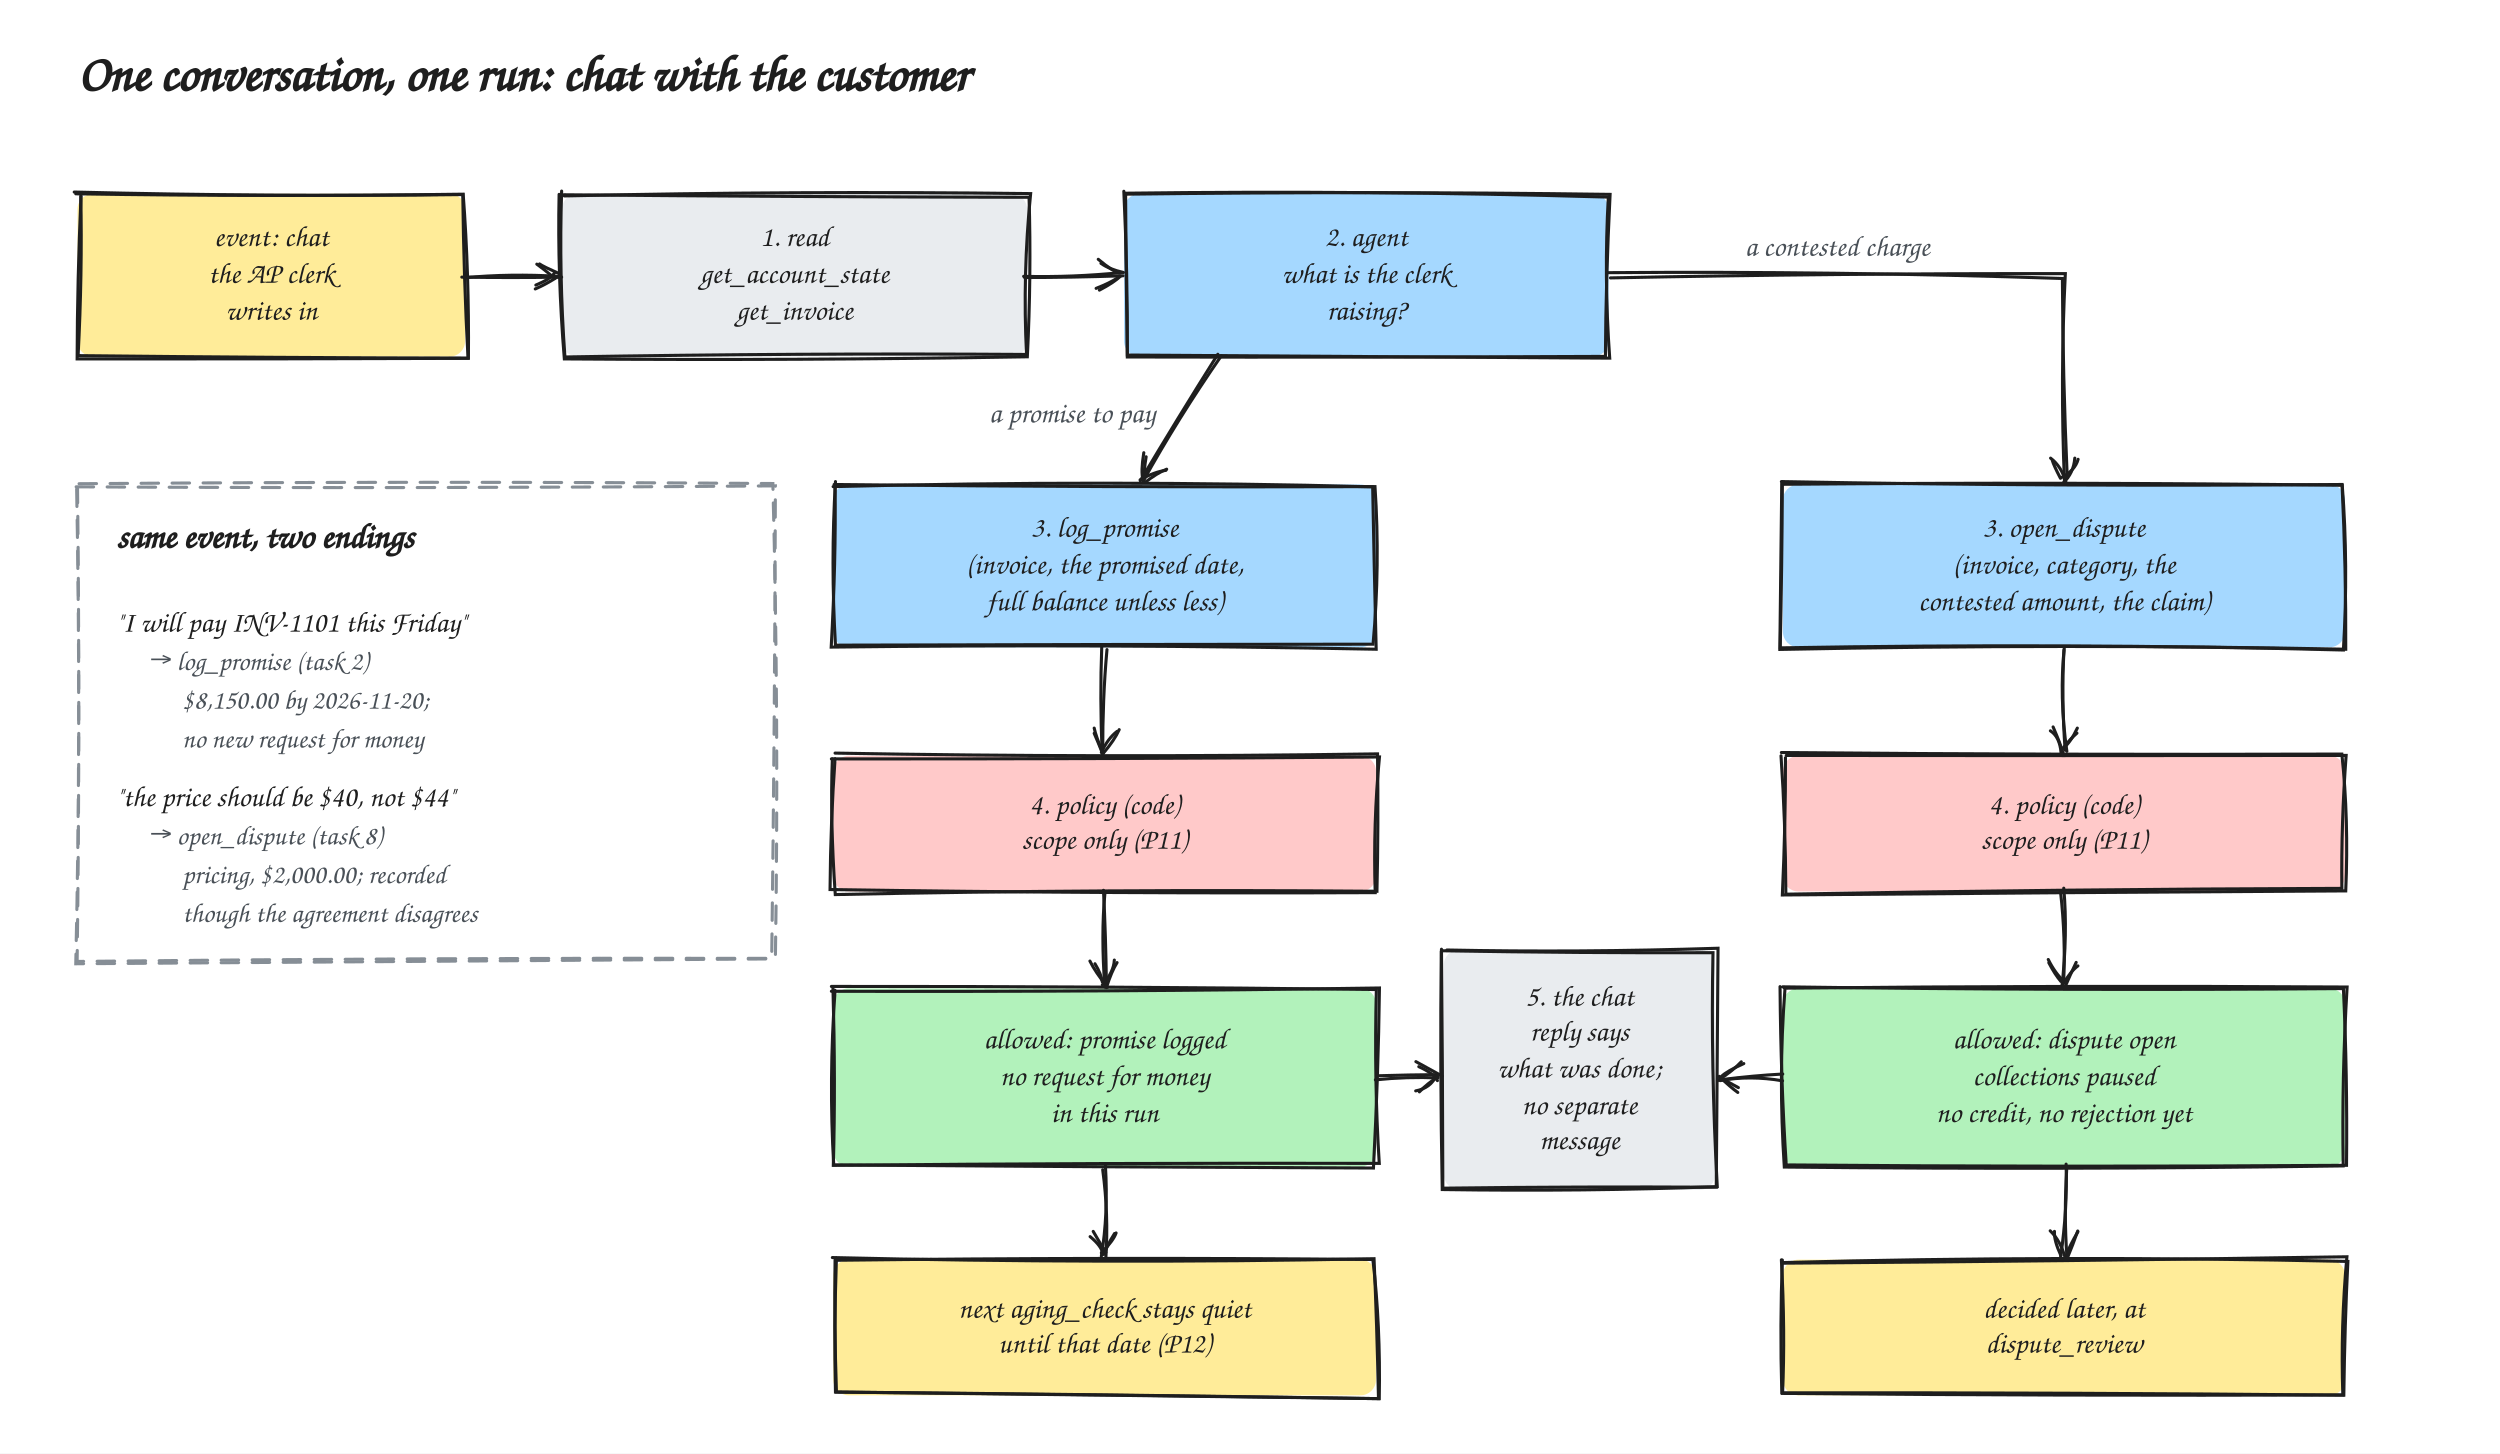
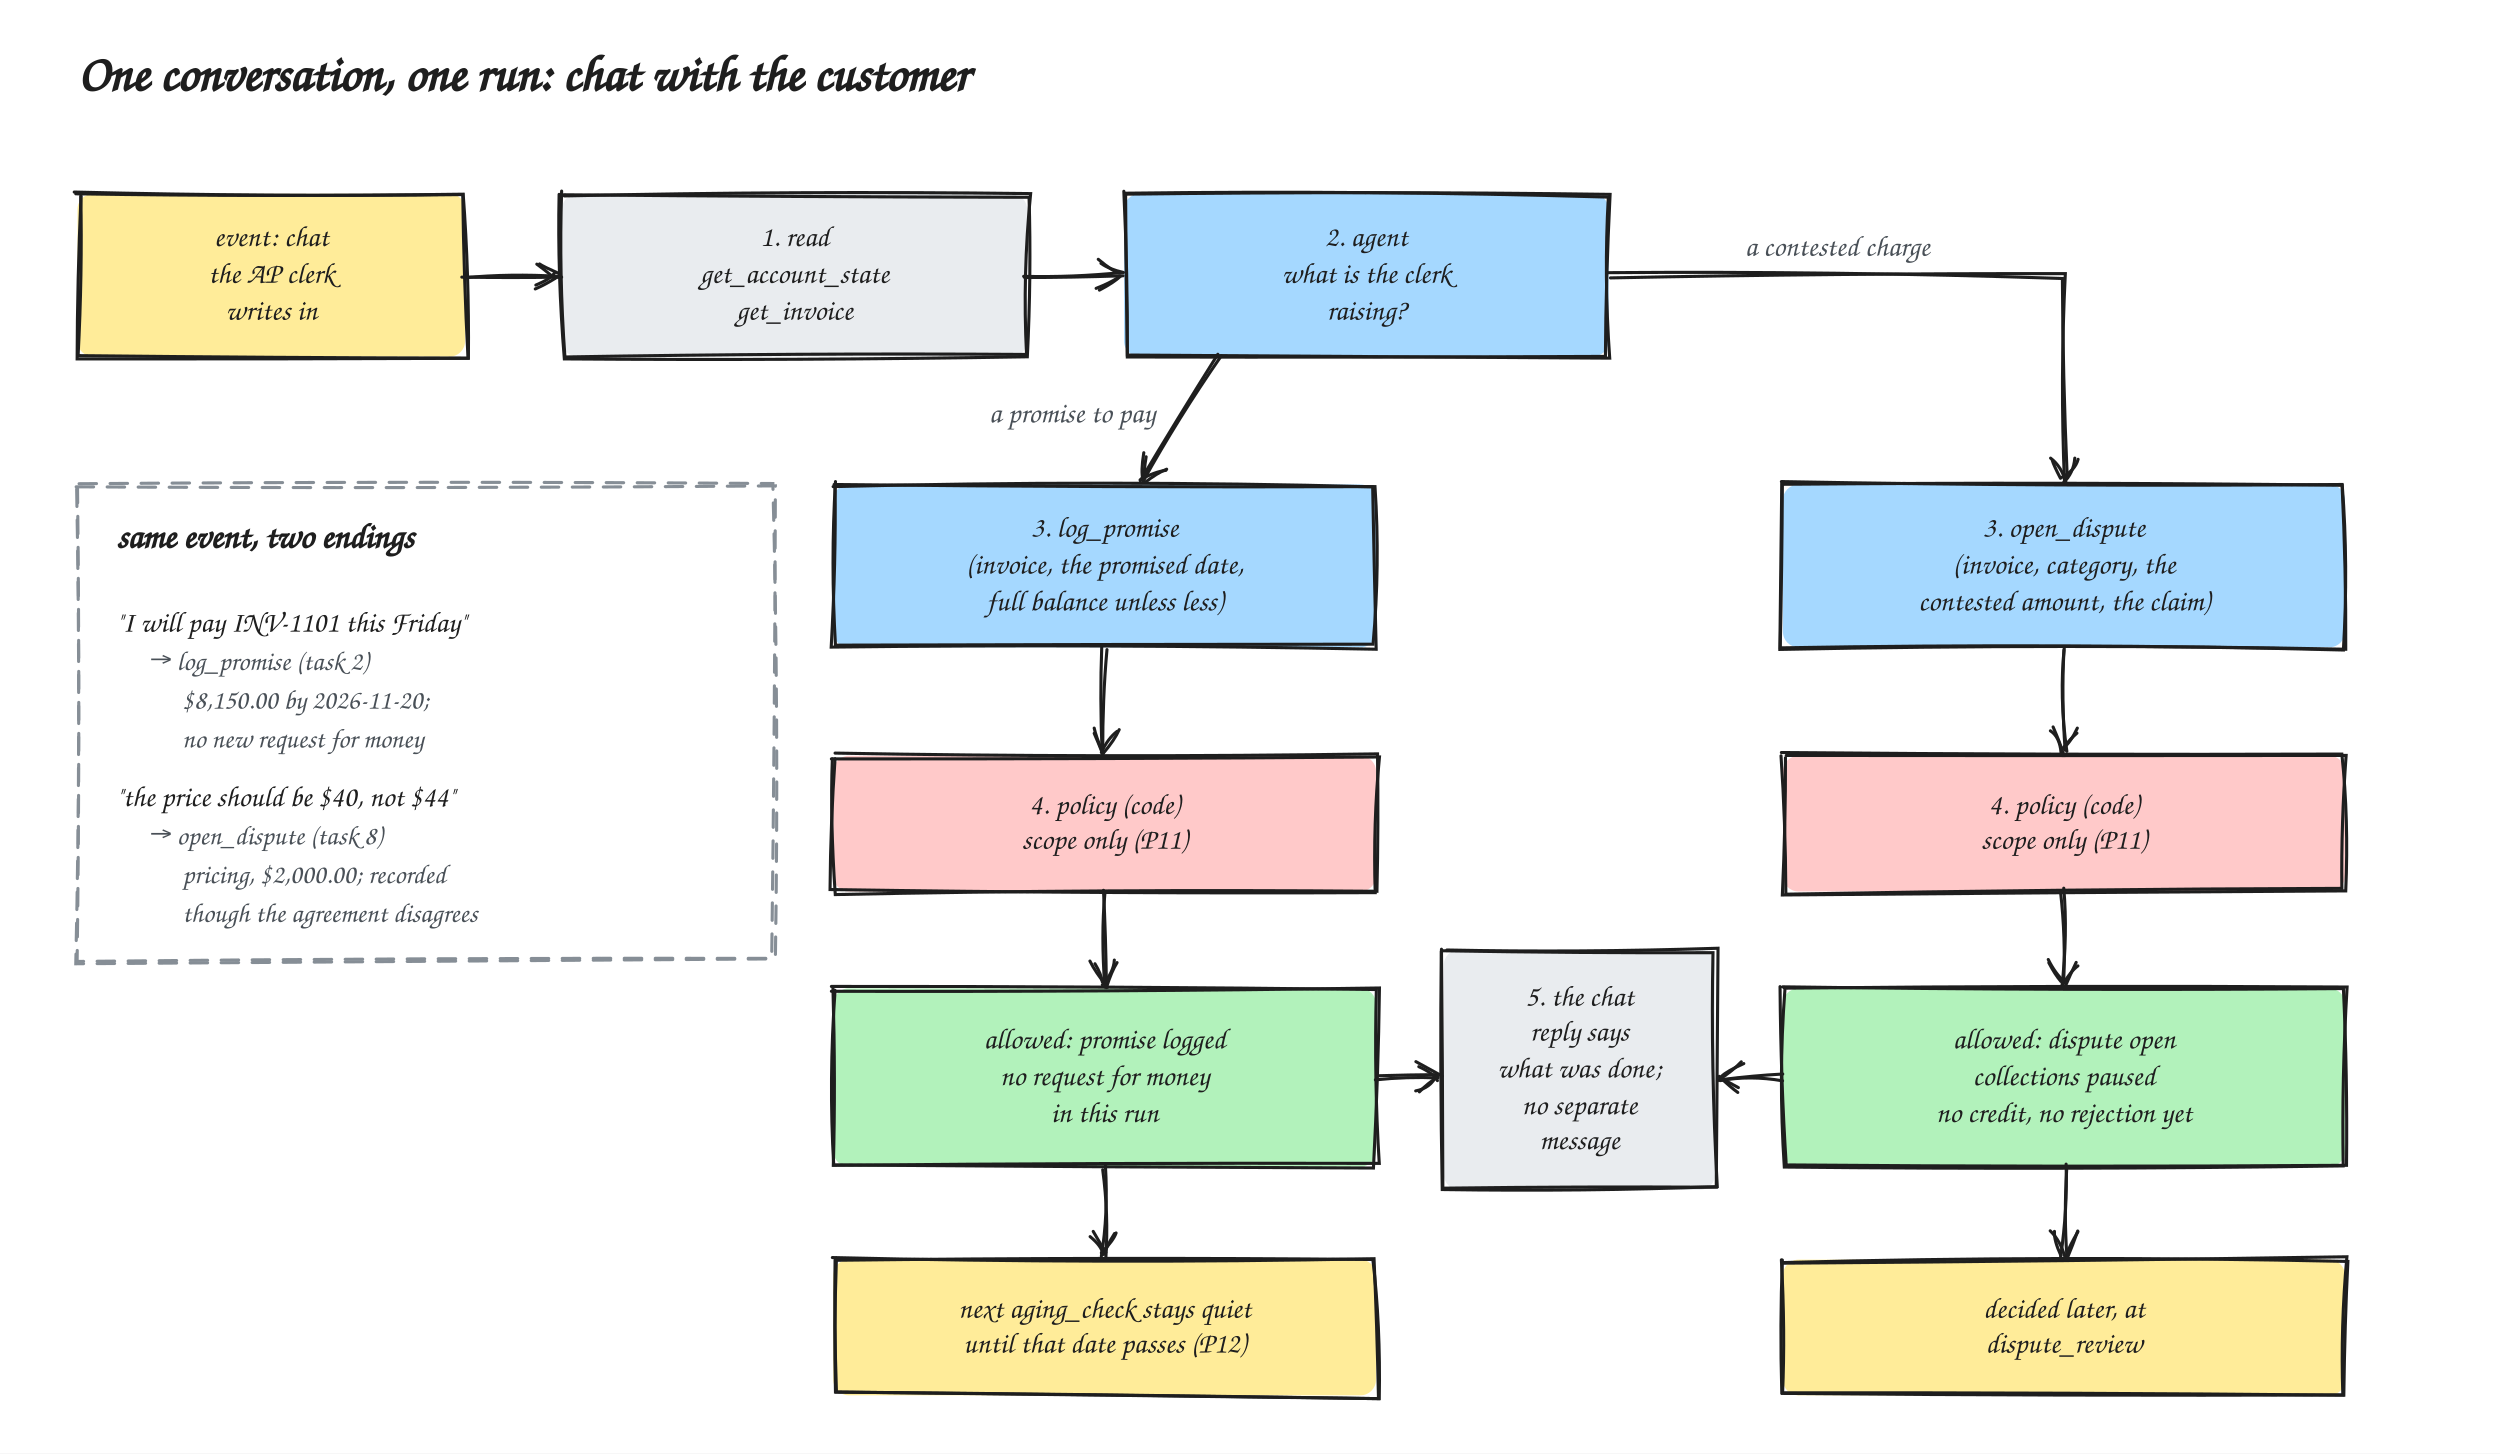
<svg xmlns="http://www.w3.org/2000/svg" viewBox="0 0 1290 750" font-family="Excalifont, Virgil, 'Chalkboard SE', 'Comic Sans MS', 'Segoe Print', cursive">
  <rect width="1290" height="750" fill="#ffffff" />
  <text x="40" y="40" font-size="26" text-anchor="start" dominant-baseline="middle" fill="#1e1e1e" font-weight="bold">One conversation, one run: chat with the customer</text>
  <rect x="40" y="100" width="200" height="84" rx="8" fill="#ffec99" />
  <path d="M39.1,100.0 Q138.3,101.6 239.0,100.2 Q242.1,141.5 241.7,184.8 Q140.2,184.6 40.3,183.5 Q42.5,141.5 41.7,101.3" fill="none" stroke="#1e1e1e" stroke-width="1.6" stroke-linecap="round" />
  <path d="M38.3,99.1 Q139.9,101.6 238.8,100.4 Q239.3,143.4 241.5,184.9 Q138.5,185.3 39.8,185.2 Q39.9,144.0 41.8,101.2" fill="none" stroke="#1e1e1e" stroke-width="1.6" stroke-linecap="round" />
  <text x="140.0" y="123" font-size="15" text-anchor="middle" dominant-baseline="middle" fill="#1e1e1e" font-weight="normal">event: chat</text>
  <text x="140.0" y="142" font-size="15" text-anchor="middle" dominant-baseline="middle" fill="#1e1e1e" font-weight="normal">the AP clerk</text>
  <text x="140.0" y="161" font-size="15" text-anchor="middle" dominant-baseline="middle" fill="#1e1e1e" font-weight="normal">writes in</text>
  <rect x="290" y="100" width="240" height="84" rx="8" fill="#e9ecef" />
  <path d="M291.2,101.1 Q410.5,98.4 531.8,99.9 Q527.6,141.7 529.7,182.9 Q412.3,182.1 291.5,184.2 Q288.4,141.3 289.8,98.6" fill="none" stroke="#1e1e1e" stroke-width="1.6" stroke-linecap="round" />
  <path d="M290.9,100.5 Q412.4,101.6 531.0,101.8 Q532.2,142.7 530.1,184.1 Q411.6,186.1 291.2,185.2 Q287.6,141.6 288.5,100.3" fill="none" stroke="#1e1e1e" stroke-width="1.6" stroke-linecap="round" />
  <text x="410.0" y="123" font-size="15" text-anchor="middle" dominant-baseline="middle" fill="#1e1e1e" font-weight="normal">1. read</text>
  <text x="410.0" y="142" font-size="15" text-anchor="middle" dominant-baseline="middle" fill="#1e1e1e" font-weight="normal">get_account_state</text>
  <text x="410.0" y="161" font-size="15" text-anchor="middle" dominant-baseline="middle" fill="#1e1e1e" font-weight="normal">get_invoice</text>
  <rect x="580" y="100" width="250" height="84" rx="8" fill="#a5d8ff" />
  <path d="M580.3,100.2 Q706.8,98.6 830.8,100.3 Q828.6,144.4 828.4,183.9 Q705.2,184.5 581.7,184.2 Q581.9,141.0 579.9,98.7" fill="none" stroke="#1e1e1e" stroke-width="1.6" stroke-linecap="round" />
  <path d="M580.5,99.7 Q706.4,98.1 829.9,101.7 Q827.6,142.8 830.6,184.8 Q705.3,184.0 581.7,183.2 Q581.0,142.8 580.8,99.9" fill="none" stroke="#1e1e1e" stroke-width="1.6" stroke-linecap="round" />
  <text x="705.0" y="123" font-size="15" text-anchor="middle" dominant-baseline="middle" fill="#1e1e1e" font-weight="normal">2. agent</text>
  <text x="705.0" y="142" font-size="15" text-anchor="middle" dominant-baseline="middle" fill="#1e1e1e" font-weight="normal">what is the clerk</text>
  <text x="705.0" y="161" font-size="15" text-anchor="middle" dominant-baseline="middle" fill="#1e1e1e" font-weight="normal">raising?</text>
  <path d="M238.3,143.0 Q262.9,143.4 289.8,143.0" fill="none" stroke="#1e1e1e" stroke-width="1.6" stroke-linecap="round" />
  <path d="M239.7,143.3 Q263.4,141.1 288.3,142.6" fill="none" stroke="#1e1e1e" stroke-width="1.6" stroke-linecap="round" />
  <path d="M288.7,142.2 Q282.0,146.6 276.2,149.1" fill="none" stroke="#1e1e1e" stroke-width="1.6" stroke-linecap="round" />
  <path d="M286.2,140.7 Q284.3,143.9 276.5,147.1" fill="none" stroke="#1e1e1e" stroke-width="1.6" stroke-linecap="round" />
  <path d="M289.0,141.4 Q280.2,137.5 278.4,136.2" fill="none" stroke="#1e1e1e" stroke-width="1.6" stroke-linecap="round" />
  <path d="M286.2,143.6 Q280.3,138.6 277.0,136.3" fill="none" stroke="#1e1e1e" stroke-width="1.6" stroke-linecap="round" />
  <path d="M528.7,143.2 Q552.9,143.2 579.5,142.3" fill="none" stroke="#1e1e1e" stroke-width="1.6" stroke-linecap="round" />
  <path d="M528.2,142.6 Q553.7,143.2 579.0,140.6" fill="none" stroke="#1e1e1e" stroke-width="1.6" stroke-linecap="round" />
  <path d="M578.2,142.5 Q574.6,145.9 567.3,149.7" fill="none" stroke="#1e1e1e" stroke-width="1.6" stroke-linecap="round" />
  <path d="M576.8,143.3 Q572.8,146.0 565.6,148.8" fill="none" stroke="#1e1e1e" stroke-width="1.6" stroke-linecap="round" />
  <path d="M577.7,140.9 Q574.6,140.4 566.7,133.8" fill="none" stroke="#1e1e1e" stroke-width="1.6" stroke-linecap="round" />
  <path d="M579.7,140.6 Q572.5,139.0 568.1,135.9" fill="none" stroke="#1e1e1e" stroke-width="1.6" stroke-linecap="round" />
  <rect x="430" y="250" width="280" height="84" rx="8" fill="#a5d8ff" />
  <path d="M430.4,250.0 Q572.4,251.6 709.5,251.1 Q712.2,291.9 708.5,332.4 Q572.3,332.5 431.1,332.9 Q428.6,290.3 431.1,248.5" fill="none" stroke="#1e1e1e" stroke-width="1.6" stroke-linecap="round" />
  <path d="M429.9,251.1 Q570.1,247.5 708.3,251.2 Q709.0,289.9 710.1,335.0 Q569.0,332.2 428.9,333.9 Q431.4,289.9 430.9,250.7" fill="none" stroke="#1e1e1e" stroke-width="1.6" stroke-linecap="round" />
  <text x="570.0" y="273" font-size="15" text-anchor="middle" dominant-baseline="middle" fill="#1e1e1e" font-weight="normal">3. log_promise</text>
  <text x="570.0" y="292" font-size="15" text-anchor="middle" dominant-baseline="middle" fill="#1e1e1e" font-weight="normal">(invoice, the promised date,</text>
  <text x="570.0" y="311" font-size="15" text-anchor="middle" dominant-baseline="middle" fill="#1e1e1e" font-weight="normal">full balance unless less)</text>
  <path d="M630.2,183.6 Q607.7,216.0 589.7,248.6" fill="none" stroke="#1e1e1e" stroke-width="1.6" stroke-linecap="round" />
  <path d="M628.4,182.8 Q607.6,215.9 588.4,248.1" fill="none" stroke="#1e1e1e" stroke-width="1.6" stroke-linecap="round" />
  <path d="M589.8,247.4 Q588.6,243.6 590.2,233.6" fill="none" stroke="#1e1e1e" stroke-width="1.6" stroke-linecap="round" />
  <path d="M590.3,248.9 Q590.1,243.5 591.4,235.7" fill="none" stroke="#1e1e1e" stroke-width="1.6" stroke-linecap="round" />
  <path d="M588.3,247.6 Q595.8,243.4 601.6,242.7" fill="none" stroke="#1e1e1e" stroke-width="1.6" stroke-linecap="round" />
  <path d="M590.9,248.9 Q597.0,244.1 602.0,242.1" fill="none" stroke="#1e1e1e" stroke-width="1.6" stroke-linecap="round" />
  <text x="596" y="214" font-size="15" text-anchor="end" dominant-baseline="middle" fill="#495057" font-weight="normal">a promise to pay</text>
  <rect x="430" y="390" width="280" height="70" rx="8" fill="#ffc9c9" />
  <path d="M430.9,388.6 Q568.4,391.1 710.8,389.0 Q711.3,426.4 710.5,459.9 Q567.8,458.7 431.0,461.6 Q428.3,422.7 429.5,391.6" fill="none" stroke="#1e1e1e" stroke-width="1.6" stroke-linecap="round" />
  <path d="M429.0,391.6 Q571.4,391.7 711.8,390.6 Q708.5,424.7 709.6,460.6 Q569.3,461.2 428.3,459.0 Q428.6,423.4 430.9,391.4" fill="none" stroke="#1e1e1e" stroke-width="1.6" stroke-linecap="round" />
  <text x="570.0" y="416" font-size="15" text-anchor="middle" dominant-baseline="middle" fill="#1e1e1e" font-weight="normal">4. policy (code)</text>
  <text x="570.0" y="434" font-size="15" text-anchor="middle" dominant-baseline="middle" fill="#1e1e1e" font-weight="normal">scope only (P11)</text>
  <path d="M568.5,333.9 Q567.5,359.7 568.7,388.7" fill="none" stroke="#1e1e1e" stroke-width="1.6" stroke-linecap="round" />
  <path d="M571.2,335.2 Q568.9,360.5 569.0,388.6" fill="none" stroke="#1e1e1e" stroke-width="1.6" stroke-linecap="round" />
  <path d="M569.0,389.0 Q566.5,382.7 564.6,378.4" fill="none" stroke="#1e1e1e" stroke-width="1.6" stroke-linecap="round" />
  <path d="M569.2,388.8 Q565.5,380.0 564.6,375.7" fill="none" stroke="#1e1e1e" stroke-width="1.6" stroke-linecap="round" />
  <path d="M569.2,388.8 Q575.1,381.9 577.5,376.5" fill="none" stroke="#1e1e1e" stroke-width="1.6" stroke-linecap="round" />
  <path d="M568.3,388.2 Q571.7,381.0 576.4,377.4" fill="none" stroke="#1e1e1e" stroke-width="1.6" stroke-linecap="round" />
  <rect x="430" y="510" width="280" height="92" rx="8" fill="#b2f2bb" />
  <path d="M429.0,509.0 Q570.4,508.9 710.2,510.6 Q709.0,558.0 711.7,600.3 Q567.8,600.0 430.0,601.3 Q431.2,558.4 429.8,509.2" fill="none" stroke="#1e1e1e" stroke-width="1.6" stroke-linecap="round" />
  <path d="M429.0,511.5 Q571.6,511.9 711.8,509.8 Q711.2,555.2 708.7,602.7 Q569.4,602.2 430.2,601.1 Q427.6,557.2 430.9,511.0" fill="none" stroke="#1e1e1e" stroke-width="1.6" stroke-linecap="round" />
  <text x="570.0" y="537" font-size="15" text-anchor="middle" dominant-baseline="middle" fill="#1e1e1e" font-weight="normal">allowed: promise logged</text>
  <text x="570.0" y="556" font-size="15" text-anchor="middle" dominant-baseline="middle" fill="#1e1e1e" font-weight="normal">no request for money</text>
  <text x="570.0" y="575" font-size="15" text-anchor="middle" dominant-baseline="middle" fill="#1e1e1e" font-weight="normal">in this run</text>
  <path d="M569.4,459.4 Q570.6,483.4 570.9,508.1" fill="none" stroke="#1e1e1e" stroke-width="1.6" stroke-linecap="round" />
  <path d="M570.1,461.3 Q568.1,482.6 570.1,509.3" fill="none" stroke="#1e1e1e" stroke-width="1.6" stroke-linecap="round" />
  <path d="M571.5,509.4 Q565.1,501.5 562.4,495.9" fill="none" stroke="#1e1e1e" stroke-width="1.6" stroke-linecap="round" />
  <path d="M568.8,506.7 Q568.2,502.5 565.0,497.3" fill="none" stroke="#1e1e1e" stroke-width="1.6" stroke-linecap="round" />
  <path d="M570.9,509.6 Q573.6,501.1 576.4,496.7" fill="none" stroke="#1e1e1e" stroke-width="1.6" stroke-linecap="round" />
  <path d="M568.8,508.2 Q574.7,501.6 575.0,495.4" fill="none" stroke="#1e1e1e" stroke-width="1.6" stroke-linecap="round" />
  <rect x="430" y="650" width="280" height="70" rx="8" fill="#ffec99" />
  <path d="M429.5,648.9 Q569.8,652.3 709.0,649.5 Q710.5,683.3 711.3,721.7 Q567.6,719.5 431.1,718.3 Q430.3,686.5 431.6,648.9" fill="none" stroke="#1e1e1e" stroke-width="1.6" stroke-linecap="round" />
  <path d="M431.5,650.3 Q571.2,648.6 708.4,649.9 Q712.4,683.8 711.7,721.7 Q569.9,719.8 431.6,718.3 Q430.4,683.4 430.9,650.0" fill="none" stroke="#1e1e1e" stroke-width="1.6" stroke-linecap="round" />
  <text x="570.0" y="676" font-size="15" text-anchor="middle" dominant-baseline="middle" fill="#1e1e1e" font-weight="normal">next aging_check stays quiet</text>
-   <text x="570.0" y="694" font-size="15" text-anchor="middle" dominant-baseline="middle" fill="#1e1e1e" font-weight="normal">until that date (P12)</text>
+   <text x="570.0" y="694" font-size="15" text-anchor="middle" dominant-baseline="middle" fill="#1e1e1e" font-weight="normal">until that date passes (P12)</text>
  <path d="M570.4,601.6 Q571.9,626.6 568.3,648.2" fill="none" stroke="#1e1e1e" stroke-width="1.6" stroke-linecap="round" />
  <path d="M569.0,603.6 Q572.1,626.5 570.6,649.4" fill="none" stroke="#1e1e1e" stroke-width="1.6" stroke-linecap="round" />
  <path d="M569.1,647.3 Q568.7,643.2 562.5,638.1" fill="none" stroke="#1e1e1e" stroke-width="1.6" stroke-linecap="round" />
  <path d="M570.6,646.2 Q568.8,643.6 564.1,635.4" fill="none" stroke="#1e1e1e" stroke-width="1.6" stroke-linecap="round" />
  <path d="M568.3,646.5 Q574.6,640.1 575.9,636.2" fill="none" stroke="#1e1e1e" stroke-width="1.6" stroke-linecap="round" />
  <path d="M569.7,647.2 Q571.3,642.5 575.1,636.5" fill="none" stroke="#1e1e1e" stroke-width="1.6" stroke-linecap="round" />
  <rect x="920" y="250" width="290" height="84" rx="8" fill="#a5d8ff" />
  <path d="M919.2,248.5 Q1063.0,251.2 1208.5,250.0 Q1210.6,294.0 1210.4,335.0 Q1066.9,332.1 918.4,335.1 Q918.9,291.9 919.4,248.8" fill="none" stroke="#1e1e1e" stroke-width="1.6" stroke-linecap="round" />
  <path d="M919.6,249.9 Q1066.6,248.6 1208.6,250.4 Q1211.8,291.6 1209.2,335.4 Q1066.7,331.7 918.6,334.3 Q919.5,292.0 919.7,248.6" fill="none" stroke="#1e1e1e" stroke-width="1.6" stroke-linecap="round" />
  <text x="1065.0" y="273" font-size="15" text-anchor="middle" dominant-baseline="middle" fill="#1e1e1e" font-weight="normal">3. open_dispute</text>
  <text x="1065.0" y="292" font-size="15" text-anchor="middle" dominant-baseline="middle" fill="#1e1e1e" font-weight="normal">(invoice, category, the</text>
  <text x="1065.0" y="311" font-size="15" text-anchor="middle" dominant-baseline="middle" fill="#1e1e1e" font-weight="normal">contested amount, the claim)</text>
  <path d="M831.0,143.4 Q948.0,141.0 1065.7,141.2 Q1063.0,195.5 1065.3,249.4" fill="none" stroke="#1e1e1e" stroke-width="1.6" stroke-linecap="round" />
  <path d="M829.7,140.7 Q947.8,139.8 1064.2,143.7 Q1064.4,194.3 1066.7,246.5" fill="none" stroke="#1e1e1e" stroke-width="1.6" stroke-linecap="round" />
  <path d="M1066.0,248.8 Q1063.7,240.6 1058.1,236.4" fill="none" stroke="#1e1e1e" stroke-width="1.6" stroke-linecap="round" />
  <path d="M1063.2,246.8 Q1059.8,240.3 1059.0,237.6" fill="none" stroke="#1e1e1e" stroke-width="1.6" stroke-linecap="round" />
  <path d="M1064.6,249.2 Q1070.0,244.1 1070.6,236.4" fill="none" stroke="#1e1e1e" stroke-width="1.6" stroke-linecap="round" />
  <path d="M1063.7,246.4 Q1070.8,242.7 1072.3,237.0" fill="none" stroke="#1e1e1e" stroke-width="1.6" stroke-linecap="round" />
  <text x="948" y="128" font-size="15" text-anchor="middle" dominant-baseline="middle" fill="#495057" font-weight="normal">a contested charge</text>
  <rect x="920" y="390" width="290" height="70" rx="8" fill="#ffc9c9" />
  <path d="M919.2,388.3 Q1064.0,389.6 1208.4,389.1 Q1212.0,422.8 1210.4,459.7 Q1066.0,460.5 919.7,461.8 Q921.4,424.7 921.3,391.0" fill="none" stroke="#1e1e1e" stroke-width="1.6" stroke-linecap="round" />
  <path d="M921.7,389.8 Q1063.5,390.0 1210.6,389.8 Q1208.0,425.0 1208.4,458.4 Q1065.9,458.8 921.5,461.4 Q921.3,423.1 919.0,390.0" fill="none" stroke="#1e1e1e" stroke-width="1.6" stroke-linecap="round" />
  <text x="1065.0" y="416" font-size="15" text-anchor="middle" dominant-baseline="middle" fill="#1e1e1e" font-weight="normal">4. policy (code)</text>
  <text x="1065.0" y="434" font-size="15" text-anchor="middle" dominant-baseline="middle" fill="#1e1e1e" font-weight="normal">scope only (P11)</text>
  <path d="M1065.2,333.9 Q1062.5,359.4 1066.5,387.7" fill="none" stroke="#1e1e1e" stroke-width="1.6" stroke-linecap="round" />
  <path d="M1065.0,335.5 Q1063.7,360.5 1065.6,387.1" fill="none" stroke="#1e1e1e" stroke-width="1.6" stroke-linecap="round" />
  <path d="M1064.7,389.0 Q1063.1,383.6 1059.4,375.1" fill="none" stroke="#1e1e1e" stroke-width="1.6" stroke-linecap="round" />
  <path d="M1063.5,388.3 Q1062.8,380.2 1058.0,377.1" fill="none" stroke="#1e1e1e" stroke-width="1.6" stroke-linecap="round" />
  <path d="M1064.5,386.3 Q1068.6,382.8 1071.9,375.7" fill="none" stroke="#1e1e1e" stroke-width="1.6" stroke-linecap="round" />
  <path d="M1064.3,386.3 Q1068.5,381.0 1071.7,378.3" fill="none" stroke="#1e1e1e" stroke-width="1.6" stroke-linecap="round" />
  <rect x="920" y="510" width="290" height="92" rx="8" fill="#b2f2bb" />
  <path d="M919.9,509.2 Q1065.9,511.3 1209.2,510.1 Q1211.3,554.3 1210.8,601.3 Q1064.5,602.3 921.7,601.1 Q918.9,558.5 918.5,509.1" fill="none" stroke="#1e1e1e" stroke-width="1.6" stroke-linecap="round" />
  <path d="M920.7,509.9 Q1066.4,508.4 1211.1,509.3 Q1208.3,556.3 1209.1,601.6 Q1066.9,603.7 920.7,602.2 Q917.6,555.2 921.0,511.0" fill="none" stroke="#1e1e1e" stroke-width="1.6" stroke-linecap="round" />
  <text x="1065.0" y="537" font-size="15" text-anchor="middle" dominant-baseline="middle" fill="#1e1e1e" font-weight="normal">allowed: dispute open</text>
  <text x="1065.0" y="556" font-size="15" text-anchor="middle" dominant-baseline="middle" fill="#1e1e1e" font-weight="normal">collections paused</text>
  <text x="1065.0" y="575" font-size="15" text-anchor="middle" dominant-baseline="middle" fill="#1e1e1e" font-weight="normal">no credit, no rejection yet</text>
  <path d="M1063.2,459.8 Q1066.0,484.4 1064.8,507.3" fill="none" stroke="#1e1e1e" stroke-width="1.6" stroke-linecap="round" />
  <path d="M1064.9,458.3 Q1067.0,481.8 1063.9,509.6" fill="none" stroke="#1e1e1e" stroke-width="1.6" stroke-linecap="round" />
  <path d="M1065.3,506.7 Q1060.4,502.2 1056.9,495.1" fill="none" stroke="#1e1e1e" stroke-width="1.6" stroke-linecap="round" />
  <path d="M1063.4,506.4 Q1060.4,502.9 1057.2,496.8" fill="none" stroke="#1e1e1e" stroke-width="1.6" stroke-linecap="round" />
  <path d="M1064.5,507.9 Q1068.3,501.3 1072.2,498.4" fill="none" stroke="#1e1e1e" stroke-width="1.6" stroke-linecap="round" />
  <path d="M1065.4,509.6 Q1068.4,502.6 1071.3,496.6" fill="none" stroke="#1e1e1e" stroke-width="1.6" stroke-linecap="round" />
  <rect x="920" y="650" width="290" height="70" rx="8" fill="#ffec99" />
  <path d="M919.9,651.8 Q1064.9,650.8 1211.0,648.5 Q1207.7,684.6 1208.9,719.8 Q1063.6,720.3 919.8,719.0 Q921.2,687.3 919.2,650.1" fill="none" stroke="#1e1e1e" stroke-width="1.6" stroke-linecap="round" />
  <path d="M919.5,651.5 Q1063.7,647.6 1211.5,650.9 Q1209.9,682.7 1209.4,719.9 Q1065.3,718.5 919.4,718.7 Q918.4,683.4 919.7,650.2" fill="none" stroke="#1e1e1e" stroke-width="1.6" stroke-linecap="round" />
  <text x="1065.0" y="676" font-size="15" text-anchor="middle" dominant-baseline="middle" fill="#1e1e1e" font-weight="normal">decided later, at</text>
  <text x="1065.0" y="694" font-size="15" text-anchor="middle" dominant-baseline="middle" fill="#1e1e1e" font-weight="normal">dispute_review</text>
  <path d="M1066.1,600.7 Q1066.9,623.7 1063.3,648.5" fill="none" stroke="#1e1e1e" stroke-width="1.6" stroke-linecap="round" />
  <path d="M1066.4,603.6 Q1065.0,627.3 1066.5,647.9" fill="none" stroke="#1e1e1e" stroke-width="1.6" stroke-linecap="round" />
  <path d="M1065.6,648.9 Q1063.2,640.2 1057.9,635.1" fill="none" stroke="#1e1e1e" stroke-width="1.6" stroke-linecap="round" />
  <path d="M1063.4,647.8 Q1059.8,640.1 1060.1,635.4" fill="none" stroke="#1e1e1e" stroke-width="1.6" stroke-linecap="round" />
  <path d="M1066.1,647.9 Q1068.0,642.6 1072.2,635.6" fill="none" stroke="#1e1e1e" stroke-width="1.6" stroke-linecap="round" />
  <path d="M1066.6,649.5 Q1069.7,642.1 1072.1,635.2" fill="none" stroke="#1e1e1e" stroke-width="1.6" stroke-linecap="round" />
  <rect x="745" y="490" width="140" height="124" rx="8" fill="#e9ecef" />
  <path d="M744.6,490.6 Q815.6,491.8 883.9,491.6 Q882.7,550.1 886.1,612.3 Q817.5,614.9 744.2,613.8 Q743.0,551.9 743.7,490.9" fill="none" stroke="#1e1e1e" stroke-width="1.6" stroke-linecap="round" />
  <path d="M746.6,490.2 Q814.6,491.6 886.5,489.3 Q886.0,554.3 885.6,612.6 Q816.9,612.2 744.5,613.1 Q744.4,553.5 743.8,489.8" fill="none" stroke="#1e1e1e" stroke-width="1.6" stroke-linecap="round" />
  <text x="815.0" y="515" font-size="15" text-anchor="middle" dominant-baseline="middle" fill="#1e1e1e" font-weight="normal">5. the chat</text>
  <text x="815.0" y="533" font-size="15" text-anchor="middle" dominant-baseline="middle" fill="#1e1e1e" font-weight="normal">reply says</text>
  <text x="815.0" y="552" font-size="15" text-anchor="middle" dominant-baseline="middle" fill="#1e1e1e" font-weight="normal">what was done;</text>
  <text x="815.0" y="571" font-size="15" text-anchor="middle" dominant-baseline="middle" fill="#1e1e1e" font-weight="normal">no separate</text>
  <text x="815.0" y="589" font-size="15" text-anchor="middle" dominant-baseline="middle" fill="#1e1e1e" font-weight="normal">message</text>
  <path d="M709.7,557.2 Q726.2,555.5 742.0,556.2" fill="none" stroke="#1e1e1e" stroke-width="1.6" stroke-linecap="round" />
  <path d="M711.0,555.1 Q727.6,554.6 741.8,554.5" fill="none" stroke="#1e1e1e" stroke-width="1.6" stroke-linecap="round" />
  <path d="M742.0,555.6 Q736.4,559.2 732.4,563.4" fill="none" stroke="#1e1e1e" stroke-width="1.6" stroke-linecap="round" />
  <path d="M741.2,554.9 Q738.2,561.5 730.5,562.9" fill="none" stroke="#1e1e1e" stroke-width="1.6" stroke-linecap="round" />
  <path d="M741.7,557.6 Q739.9,553.9 732.1,550.4" fill="none" stroke="#1e1e1e" stroke-width="1.6" stroke-linecap="round" />
  <path d="M744.2,555.3 Q739.5,552.7 730.6,547.8" fill="none" stroke="#1e1e1e" stroke-width="1.6" stroke-linecap="round" />
  <path d="M919.9,554.2 Q904.8,555.0 888.3,557.1" fill="none" stroke="#1e1e1e" stroke-width="1.6" stroke-linecap="round" />
  <path d="M919.8,557.7 Q903.0,554.8 887.6,557.6" fill="none" stroke="#1e1e1e" stroke-width="1.6" stroke-linecap="round" />
  <path d="M888.2,555.5 Q891.0,552.7 899.8,548.8" fill="none" stroke="#1e1e1e" stroke-width="1.6" stroke-linecap="round" />
  <path d="M886.2,557.7 Q894.2,552.5 898.5,547.9" fill="none" stroke="#1e1e1e" stroke-width="1.6" stroke-linecap="round" />
  <path d="M887.3,556.1 Q891.2,558.0 897.0,561.2" fill="none" stroke="#1e1e1e" stroke-width="1.6" stroke-linecap="round" />
  <path d="M887.1,555.4 Q892.9,561.0 896.7,563.7" fill="none" stroke="#1e1e1e" stroke-width="1.6" stroke-linecap="round" />
  <text x="60" y="322" font-size="15" text-anchor="start" dominant-baseline="middle" fill="#1e1e1e" font-weight="normal">"I will pay INV-1101 this Friday"</text>
  <text x="78" y="342" font-size="14" text-anchor="start" dominant-baseline="middle" fill="#495057" font-weight="normal">→ log_promise  (task 2)</text>
  <text x="94" y="362" font-size="14" text-anchor="start" dominant-baseline="middle" fill="#495057" font-weight="normal">$8,150.00 by 2026-11-20;</text>
  <text x="94" y="382" font-size="14" text-anchor="start" dominant-baseline="middle" fill="#495057" font-weight="normal">no new request for money</text>
  <text x="60" y="412" font-size="15" text-anchor="start" dominant-baseline="middle" fill="#1e1e1e" font-weight="normal">"the price should be $40, not $44"</text>
  <text x="78" y="432" font-size="14" text-anchor="start" dominant-baseline="middle" fill="#495057" font-weight="normal">→ open_dispute  (task 8)</text>
  <text x="94" y="452" font-size="14" text-anchor="start" dominant-baseline="middle" fill="#495057" font-weight="normal">pricing, $2,000.00; recorded</text>
  <text x="94" y="472" font-size="14" text-anchor="start" dominant-baseline="middle" fill="#495057" font-weight="normal">though the agreement disagrees</text>
  <path d="M39.3,251.2 Q218.1,252.2 400.1,250.7 Q399.8,372.9 398.2,494.8 Q222.0,496.0 39.1,497.3 Q41.9,374.5 39.5,249.4" fill="none" stroke="#868e96" stroke-width="1.6" stroke-linecap="round" stroke-dasharray="9 7" />
  <path d="M40.8,249.6 Q220.9,248.2 398.8,249.5 Q402.0,371.9 400.1,494.5 Q220.5,494.2 39.8,496.1 Q41.4,374.3 40.0,251.7" fill="none" stroke="#868e96" stroke-width="1.6" stroke-linecap="round" stroke-dasharray="9 7" />
  <text x="60" y="278" font-size="18" text-anchor="start" dominant-baseline="middle" fill="#1e1e1e" font-weight="bold">same event, two endings</text>
</svg>
